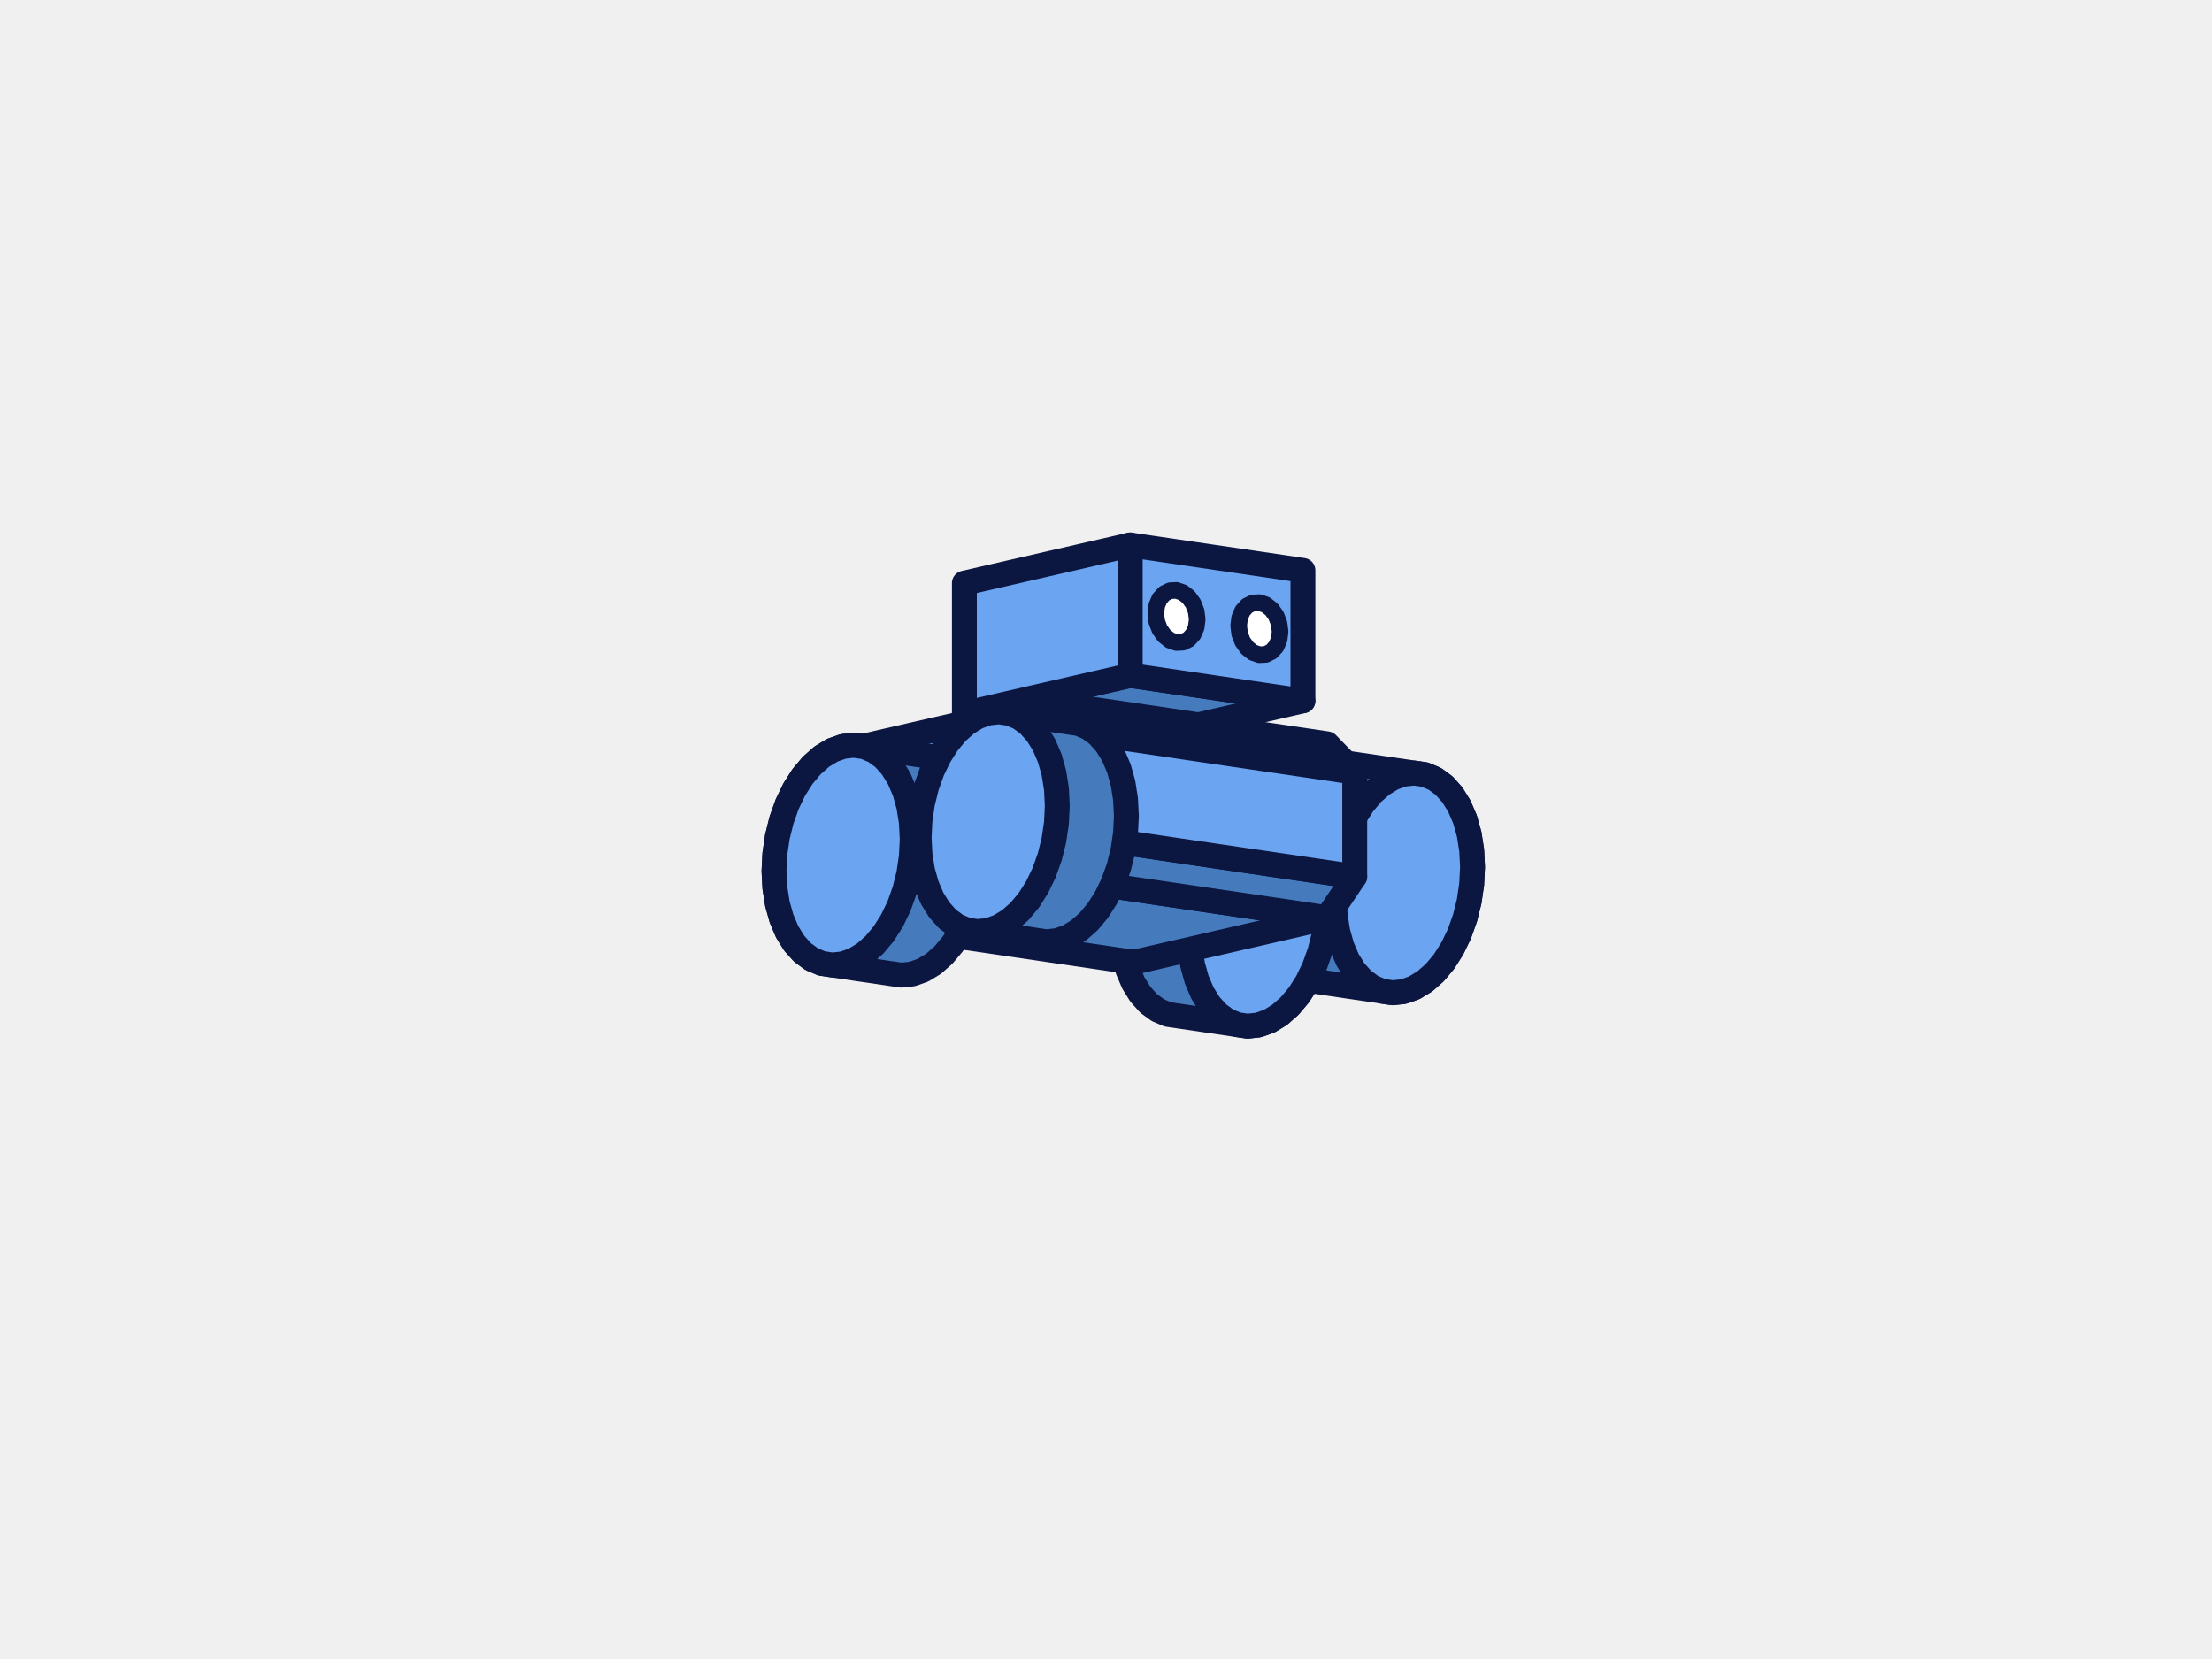
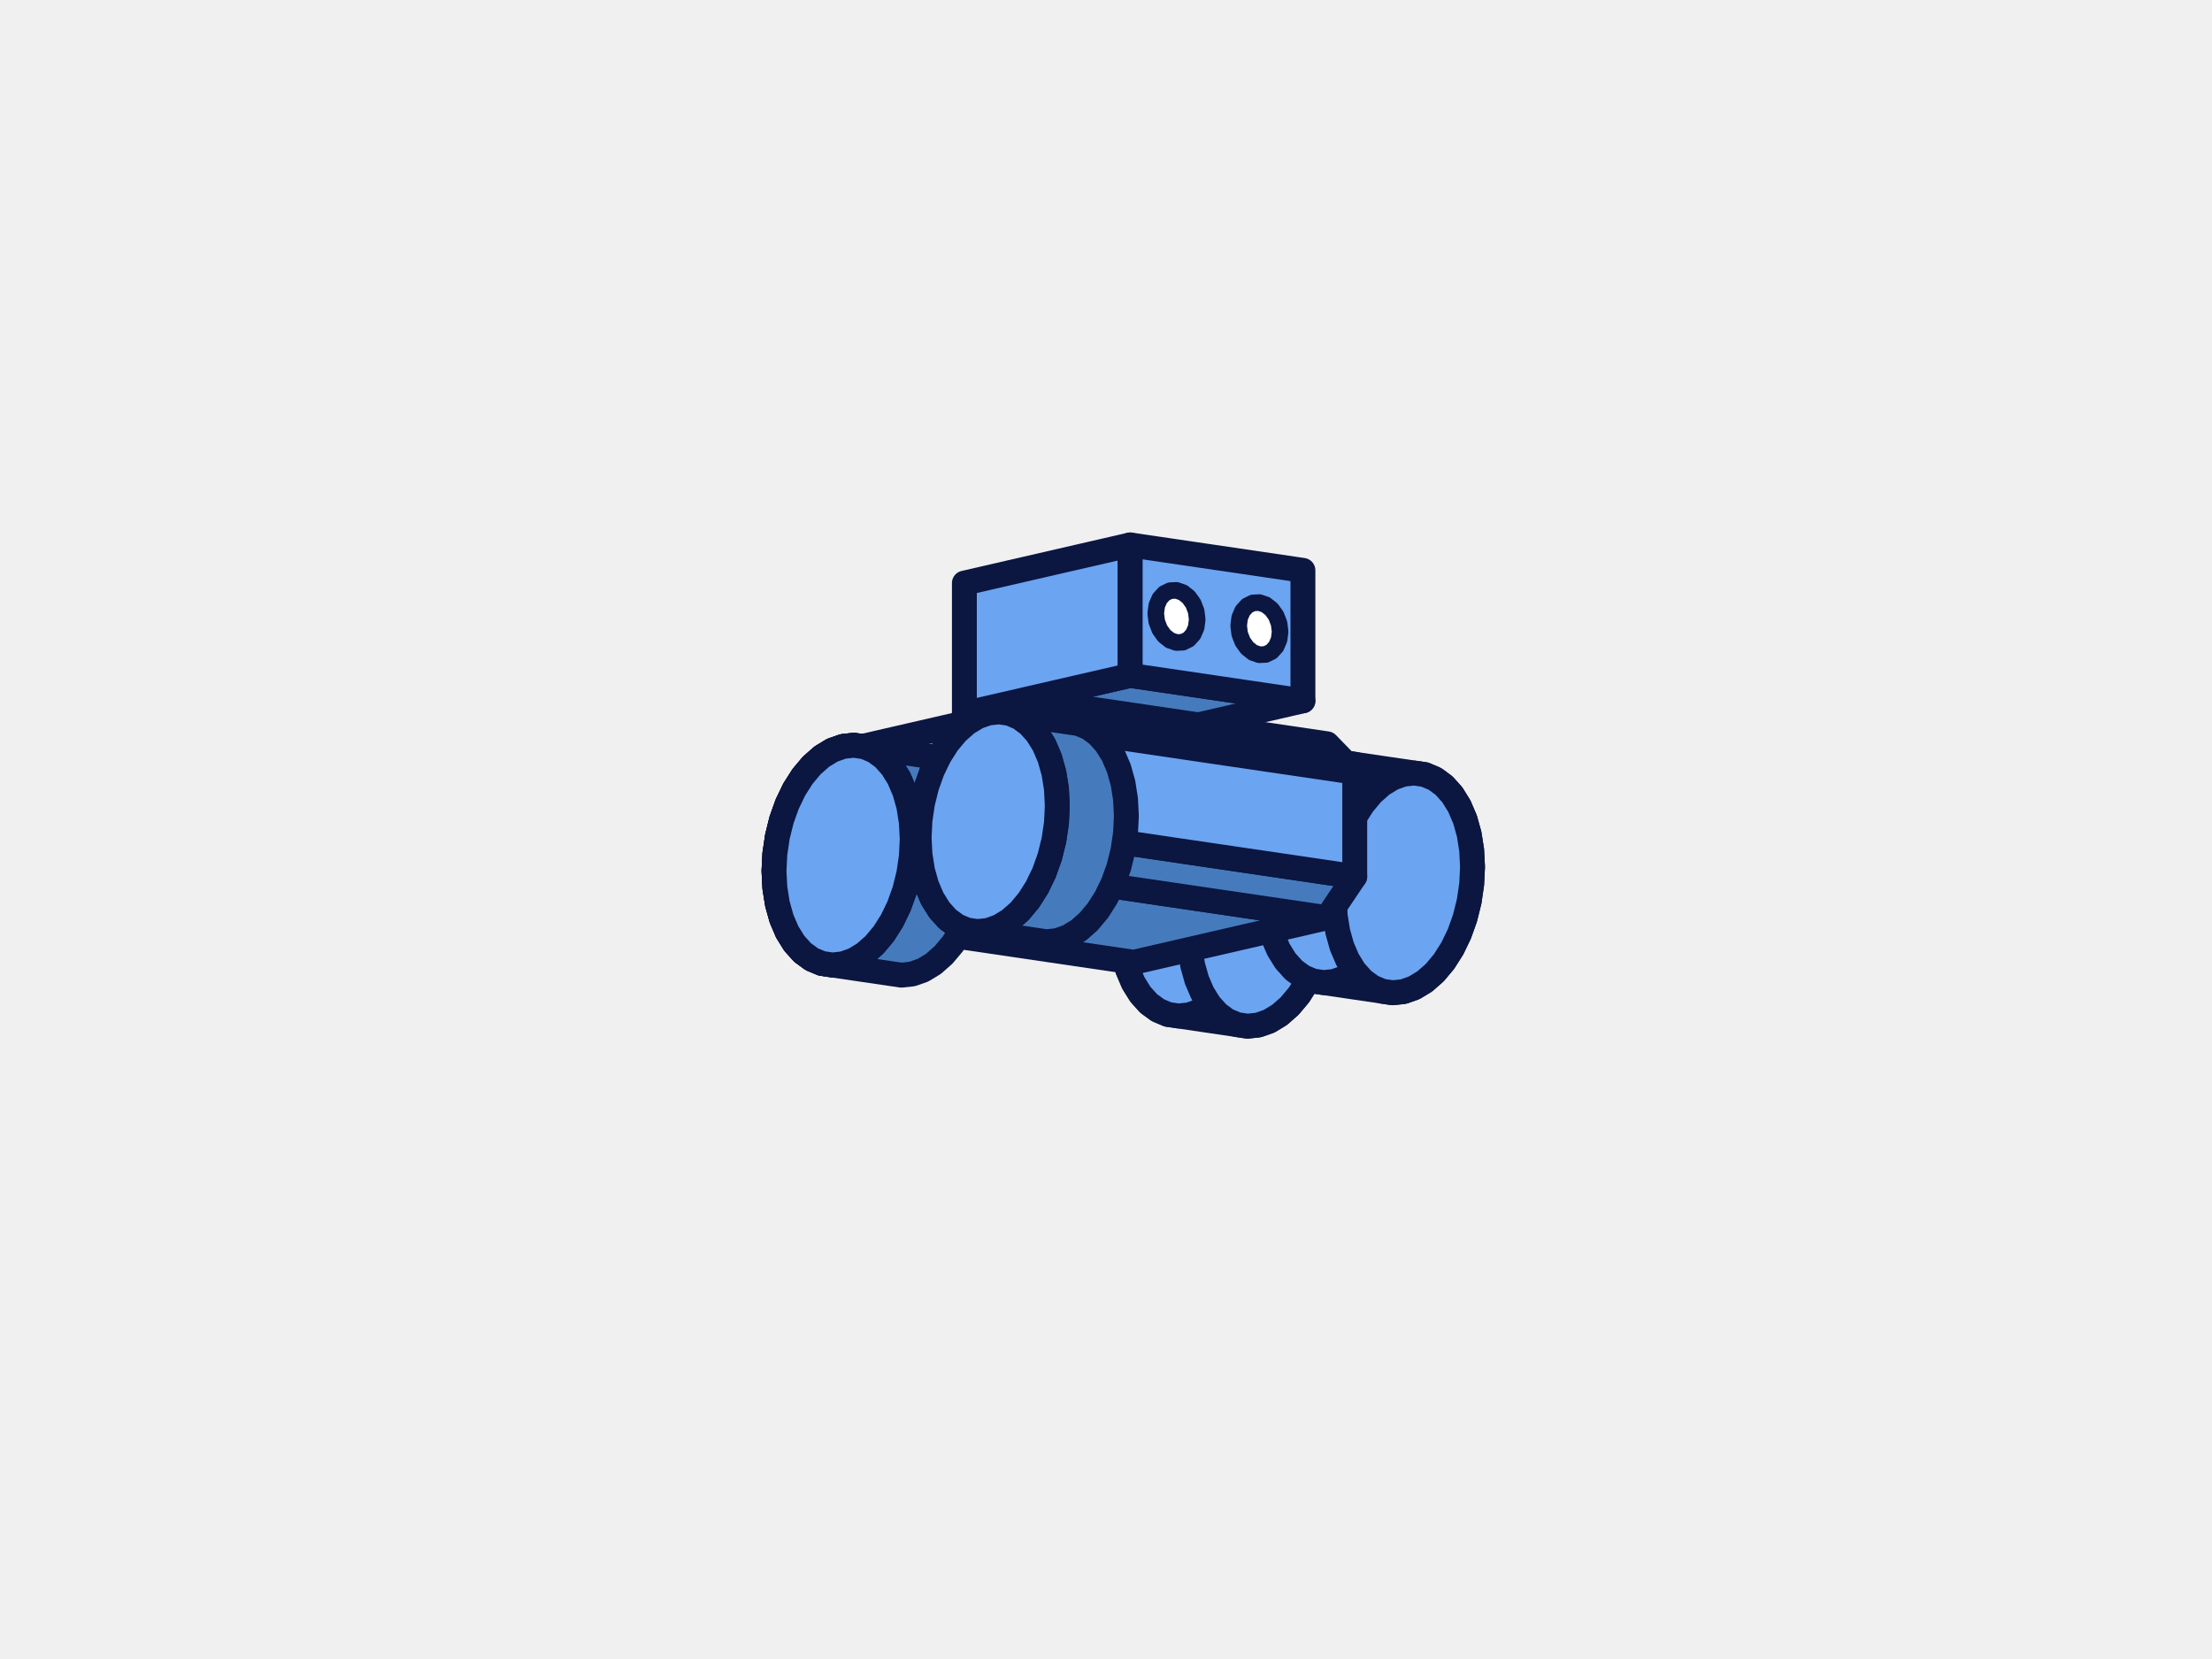
<svg xmlns="http://www.w3.org/2000/svg" viewBox="0 0 800 600">
  <defs>
    <filter id="roundCorners">
      <feGaussianBlur in="SourceGraphic" stdDeviation="2" result="blur" />
      <feColorMatrix in="blur" type="matrix" values="1 0 0 0 0  0 1 0 0 0  0 0 1 0 0  0 0 0 19 -9" result="goo" />
      <feComposite in="SourceGraphic" in2="goo" operator="atop" />
    </filter>
  </defs>
  <polygon points="405.12,333.47 405.43,327.24 406.35,321.03 407.85,314.99 409.89,309.26 412.44,303.98 415.42,299.29 418.77,295.29 422.39,292.10 426.20,289.78 430.11,288.40 434.02,287.98 459.01,291.66 462.82,292.22 466.44,293.75 469.79,296.21 472.77,299.53 475.31,303.63 477.36,308.42 478.86,313.77 479.78,319.56 480.09,325.64 479.78,331.86 478.86,338.07 477.36,344.12 475.31,349.85 472.77,355.13 469.79,359.82 466.44,363.81 462.82,367.01 459.01,369.33 455.10,370.71 451.19,371.13 426.20,367.44 422.39,366.88 418.77,365.35 415.42,362.90 412.44,359.58 409.89,355.48 407.85,350.69 406.35,345.33 405.43,339.54" fill="#457bbd" stroke="#0b1641" stroke-width="9" stroke-linejoin="round" stroke-linecap="round" />
  <polygon points="457.60,321.38 457.90,315.16 458.82,308.95 460.32,302.91 462.37,297.18 464.92,291.90 467.90,287.20 471.24,283.21 474.86,280.02 478.68,277.70 482.58,276.31 486.49,275.90 511.48,279.58 515.29,280.14 518.92,281.67 522.26,284.12 525.24,287.44 527.79,291.55 529.84,296.34 531.34,301.69 532.25,307.48 532.56,313.56 532.25,319.78 531.34,325.99 529.84,332.03 527.79,337.77 525.24,343.04 522.26,347.74 518.92,351.73 515.29,354.93 511.48,357.24 507.57,358.63 503.66,359.04 478.68,355.36 474.86,354.80 471.24,353.27 467.90,350.82 464.92,347.50 462.37,343.39 460.32,338.60 458.82,333.25 457.90,327.46" fill="#457bbd" stroke="#0b1641" stroke-width="9" stroke-linejoin="round" stroke-linecap="round" />
+   <polygon points="455.10,321.96 454.79,315.88 453.88,310.09 452.37,304.74 450.33,299.95 447.78,295.84 444.80,292.52 441.45,290.07 437.83,288.54 434.02,287.98 430.11,288.40 426.20,289.78 422.39,292.10 418.77,295.29 415.42,299.29 412.44,303.98 409.89,309.26 407.85,314.99 406.35,321.03 405.43,327.24 405.12,333.47 405.43,339.54 406.35,345.33 407.85,350.69 409.89,355.48 412.44,359.58 415.42,362.90 418.77,365.35 422.39,366.88 426.20,367.44 430.11,367.03 434.02,365.64 437.83,363.33 441.45,360.13 444.80,356.14 447.78,351.44 450.33,346.17 452.37,340.43 453.88,334.39 454.79,328.18" fill="#6ba4f1" stroke="#0b1641" stroke-width="9" stroke-linejoin="round" stroke-linecap="round" />
  <polygon points="480.09,325.64 479.78,319.56 478.86,313.77 477.36,308.42 475.31,303.63 472.77,299.53 469.79,296.21 466.44,293.75 462.82,292.22 459.01,291.66 455.10,292.08 451.19,293.46 447.38,295.78 443.75,298.98 440.41,302.97 437.43,307.66 434.88,312.94 432.83,318.67 431.33,324.72 430.42,330.93 430.11,337.15 430.42,343.23 431.33,349.02 432.83,354.37 434.88,359.16 437.43,363.26 440.41,366.58 443.75,369.04 447.38,370.56 451.19,371.13 455.10,370.71 459.01,369.33 462.82,367.01 466.44,363.81 469.79,359.82 472.77,355.13 475.31,349.85 477.36,344.12 478.86,338.07 479.78,331.86" fill="#6ba4f1" stroke="#0b1641" stroke-width="9" stroke-linejoin="round" stroke-linecap="round" />
+   <polygon points="507.57,309.88 507.26,303.80 506.35,298.01 504.85,292.65 502.80,287.87 500.25,283.76 497.27,280.44 493.93,277.99 490.31,276.46 486.49,275.90 482.58,276.31 478.68,277.70 474.86,280.02 471.24,283.21 467.90,287.20 464.92,291.90 462.37,297.18 460.32,302.91 458.82,308.95 457.90,315.16 457.60,321.38 457.90,327.46 458.82,333.25 460.32,338.60 462.37,343.39 464.92,347.50 467.90,350.82 471.24,353.27 474.86,354.80 478.68,355.36 482.58,354.95 486.49,353.56 490.31,351.24 493.93,348.05 497.27,344.05 500.25,339.36 502.80,334.08 504.85,328.35 506.35,322.31 507.26,316.10" fill="#6ba4f1" stroke="#0b1641" stroke-width="9" stroke-linejoin="round" stroke-linecap="round" />
  <polygon points="532.56,313.56 532.25,307.48 531.34,301.69 529.84,296.34 527.79,291.55 525.24,287.44 522.26,284.12 518.92,281.67 515.29,280.14 511.48,279.58 507.57,280.00 503.66,281.38 499.85,283.70 496.23,286.89 492.89,290.89 489.90,295.58 487.36,300.86 485.31,306.59 483.81,312.63 482.89,318.84 482.58,325.07 482.89,331.14 483.81,336.93 485.31,342.29 487.36,347.08 489.90,351.18 492.89,354.50 496.23,356.95 499.85,358.48 503.66,359.04 507.57,358.63 511.48,357.24 515.29,354.93 518.92,351.73 522.26,347.74 525.24,343.04 527.79,337.77 529.84,332.03 531.34,325.99 532.25,319.78" fill="#6ba4f1" stroke="#0b1641" stroke-width="9" stroke-linejoin="round" stroke-linecap="round" />
  <polygon points="348.78,258.06 411.24,267.27 471.22,253.46 408.75,244.26" fill="#457bbd" stroke="#0b1641" stroke-width="9" stroke-linejoin="round" stroke-linecap="round" />
  <polygon points="348.78,258.06 408.75,244.26 408.75,197.08 348.78,210.88" fill="#6ba4f1" stroke="#0b1641" stroke-width="9" stroke-linejoin="round" stroke-linecap="round" />
  <polygon points="408.75,244.26 471.22,253.46 471.22,206.28 408.75,197.08" fill="#6ba4f1" stroke="#0b1641" stroke-width="9" stroke-linejoin="round" stroke-linecap="round" />
  <polygon points="310.04,333.29 410.00,348.02 479.96,331.91 380.01,317.18" fill="#457bbd" stroke="#0b1641" stroke-width="9" stroke-linejoin="round" stroke-linecap="round" />
  <polygon points="390.00,264.56 489.96,279.29 479.96,269.01 380.01,254.28" fill="#6ba4f1" stroke="#0b1641" stroke-width="9" stroke-linejoin="round" stroke-linecap="round" />
  <polygon points="380.01,317.18 479.96,331.91 489.96,317.03 390.00,302.30" fill="#457bbd" stroke="#0b1641" stroke-width="9" stroke-linejoin="round" stroke-linecap="round" />
  <polygon points="390.00,302.30 489.96,317.03 489.96,279.29 390.00,264.56" fill="#6ba4f1" stroke="#0b1641" stroke-width="9" stroke-linejoin="round" stroke-linecap="round" />
  <polygon points="310.04,333.29 380.01,317.18 390.00,302.30 390.00,264.56 380.01,254.28 310.04,270.39" fill="#6ba4f1" stroke="#0b1641" stroke-width="9" stroke-linejoin="round" stroke-linecap="round" />
  <polygon points="279.93,315.02 280.24,308.80 281.16,302.59 282.66,296.54 284.71,290.81 287.25,285.53 290.23,280.84 293.58,276.85 297.20,273.65 301.01,271.33 304.92,269.95 308.83,269.53 333.82,273.21 337.63,273.78 341.25,275.30 344.60,277.76 347.58,281.08 350.12,285.18 352.17,289.97 353.67,295.33 354.59,301.11 354.90,307.19 354.59,313.41 353.67,319.62 352.17,325.67 350.12,331.40 347.58,336.68 344.60,341.37 341.25,345.36 337.63,348.56 333.82,350.88 329.91,352.26 326.00,352.68 301.01,349.00 297.20,348.43 293.58,346.91 290.23,344.45 287.25,341.13 284.71,337.03 282.66,332.24 281.16,326.88 280.24,321.10" fill="#457bbd" stroke="#0b1641" stroke-width="9" stroke-linejoin="round" stroke-linecap="round" />
  <polygon points="332.41,302.94 332.72,296.71 333.63,290.50 335.13,284.46 337.18,278.73 339.73,273.45 342.71,268.76 346.05,264.76 349.67,261.57 353.49,259.25 357.40,257.87 361.30,257.45 386.29,261.13 390.11,261.69 393.73,263.22 397.07,265.68 400.05,269.00 402.60,273.10 404.65,277.89 406.15,283.24 407.06,289.03 407.37,295.11 407.06,301.33 406.15,307.54 404.65,313.59 402.60,319.32 400.05,324.60 397.07,329.29 393.73,333.28 390.11,336.48 386.29,338.80 382.38,340.18 378.47,340.60 353.49,336.91 349.67,336.35 346.05,334.82 342.71,332.37 339.73,329.05 337.18,324.95 335.13,320.16 333.63,314.80 332.72,309.01" fill="#457bbd" stroke="#0b1641" stroke-width="9" stroke-linejoin="round" stroke-linecap="round" />
  <polygon points="329.91,303.51 329.60,297.43 328.69,291.64 327.19,286.29 325.14,281.50 322.59,277.40 319.61,274.08 316.27,271.62 312.64,270.09 308.83,269.53 304.92,269.95 301.01,271.33 297.20,273.65 293.58,276.85 290.23,280.84 287.25,285.53 284.71,290.81 282.66,296.54 281.16,302.59 280.24,308.80 279.93,315.02 280.24,321.10 281.16,326.88 282.66,332.24 284.71,337.03 287.25,341.13 290.23,344.45 293.58,346.91 297.20,348.43 301.01,349.00 304.92,348.58 308.83,347.20 312.64,344.88 316.27,341.68 319.61,337.69 322.59,333.00 325.14,327.72 327.19,321.99 328.69,315.94 329.60,309.73" fill="#6ba4f1" stroke="#0b1641" stroke-width="9" stroke-linejoin="round" stroke-linecap="round" />
+   <polygon points="329.91,303.51 329.60,297.43 328.69,291.64 327.19,286.29 325.14,281.50 322.59,277.40 319.61,274.08 316.27,271.62 312.64,270.09 308.83,269.53 304.92,269.95 301.01,271.33 297.20,273.65 293.58,276.85 290.23,280.84 287.25,285.53 284.71,290.81 282.66,296.54 281.16,302.59 280.24,308.80 279.93,315.02 280.24,321.10 281.16,326.88 282.66,332.24 284.71,337.03 287.25,341.13 290.23,344.45 293.58,346.91 297.20,348.43 301.01,349.00 304.92,348.58 308.83,347.20 312.64,344.88 316.27,341.68 319.61,337.69 322.59,333.00 325.14,327.72 327.19,321.99 328.69,315.94 329.60,309.73" fill="#6ba4f1" stroke="#0b1641" stroke-width="9" stroke-linejoin="round" stroke-linecap="round" />
+   <polygon points="382.38,291.43 382.08,285.35 381.16,279.56 379.66,274.21 377.61,269.42 375.06,265.31 372.08,261.99 368.74,259.54 365.12,258.01 361.30,257.45 357.40,257.87 353.49,259.25 349.67,261.57 346.05,264.76 342.71,268.76 339.73,273.45 337.18,278.73 335.13,284.46 333.63,290.50 332.72,296.71 332.41,302.94 332.72,309.01 333.63,314.80 335.13,320.16 337.18,324.95 339.73,329.05 342.71,332.37 346.05,334.82 349.67,336.35 353.49,336.91 357.40,336.50 361.30,335.11 365.12,332.79 368.74,329.60 372.08,325.61 375.06,320.91 377.61,315.64 379.66,309.90 381.16,303.86 382.08,297.65" fill="#6ba4f1" stroke="#0b1641" stroke-width="9" stroke-linejoin="round" stroke-linecap="round" />
  <polygon points="382.38,291.43 382.08,285.35 381.16,279.56 379.66,274.21 377.61,269.42 375.06,265.31 372.08,261.99 368.74,259.54 365.12,258.01 361.30,257.45 357.40,257.87 353.49,259.25 349.67,261.57 346.05,264.76 342.71,268.76 339.73,273.45 337.18,278.73 335.13,284.46 333.63,290.50 332.72,296.71 332.41,302.94 332.72,309.01 333.63,314.80 335.13,320.16 337.18,324.95 339.73,329.05 342.71,332.37 346.05,334.82 349.67,336.35 353.49,336.91 357.40,336.50 361.30,335.11 365.12,332.79 368.74,329.60 372.08,325.61 375.06,320.91 377.61,315.64 379.66,309.90 381.16,303.86 382.08,297.65" fill="#6ba4f1" stroke="#0b1641" stroke-width="9" stroke-linejoin="round" stroke-linecap="round" />
  <polygon points="447.98,226.26 448.34,223.40 449.41,220.92 451.07,219.08 453.16,218.05 455.47,217.93 457.79,218.73 459.88,220.38 461.54,222.71 462.60,225.50 462.97,228.47 462.60,231.33 461.54,233.80 459.88,235.65 457.79,236.68 455.47,236.80 453.16,236.00 451.07,234.35 449.41,232.02 448.34,229.23" fill="white" stroke="#0b1641" stroke-width="6" stroke-linejoin="round" stroke-linecap="round" />
  <polygon points="417.99,221.84 418.36,218.98 419.42,216.50 421.08,214.66 423.17,213.63 425.49,213.51 427.80,214.31 429.89,215.96 431.55,218.29 432.62,221.08 432.98,224.05 432.62,226.91 431.55,229.38 429.89,231.23 427.80,232.26 425.49,232.38 423.17,231.58 421.08,229.93 419.42,227.60 418.36,224.81" fill="white" stroke="#0b1641" stroke-width="6" stroke-linejoin="round" stroke-linecap="round" />
</svg>
